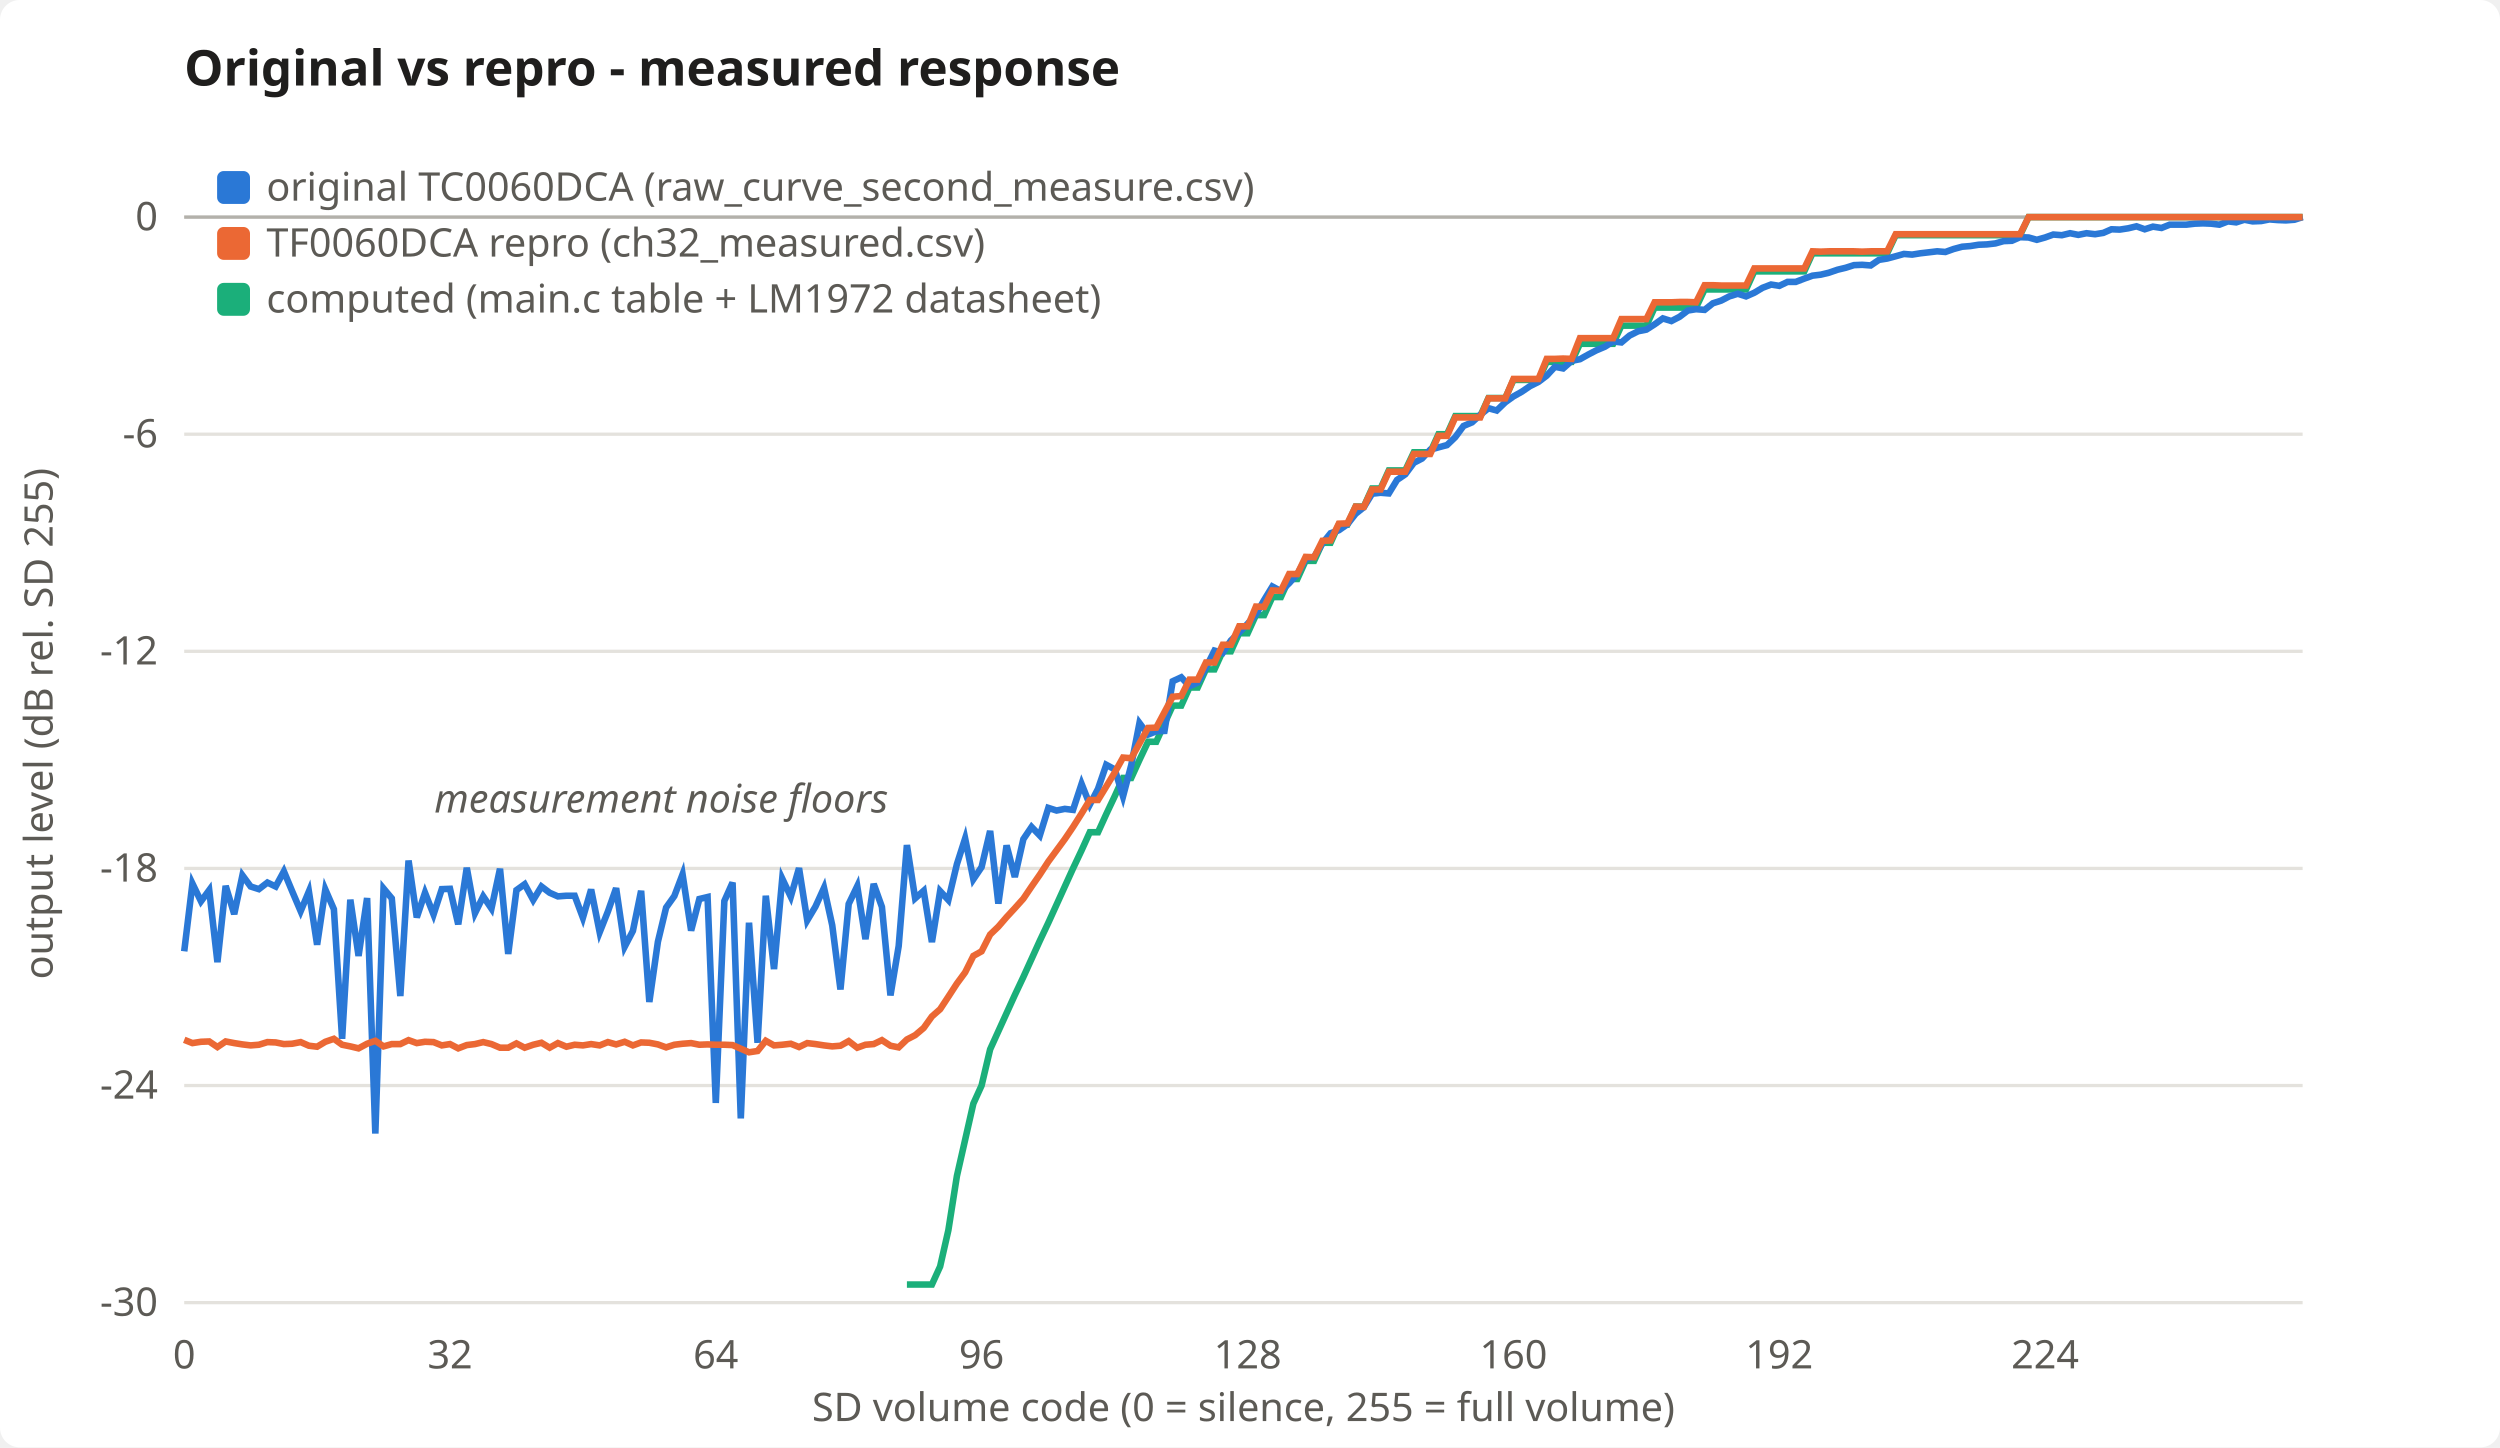
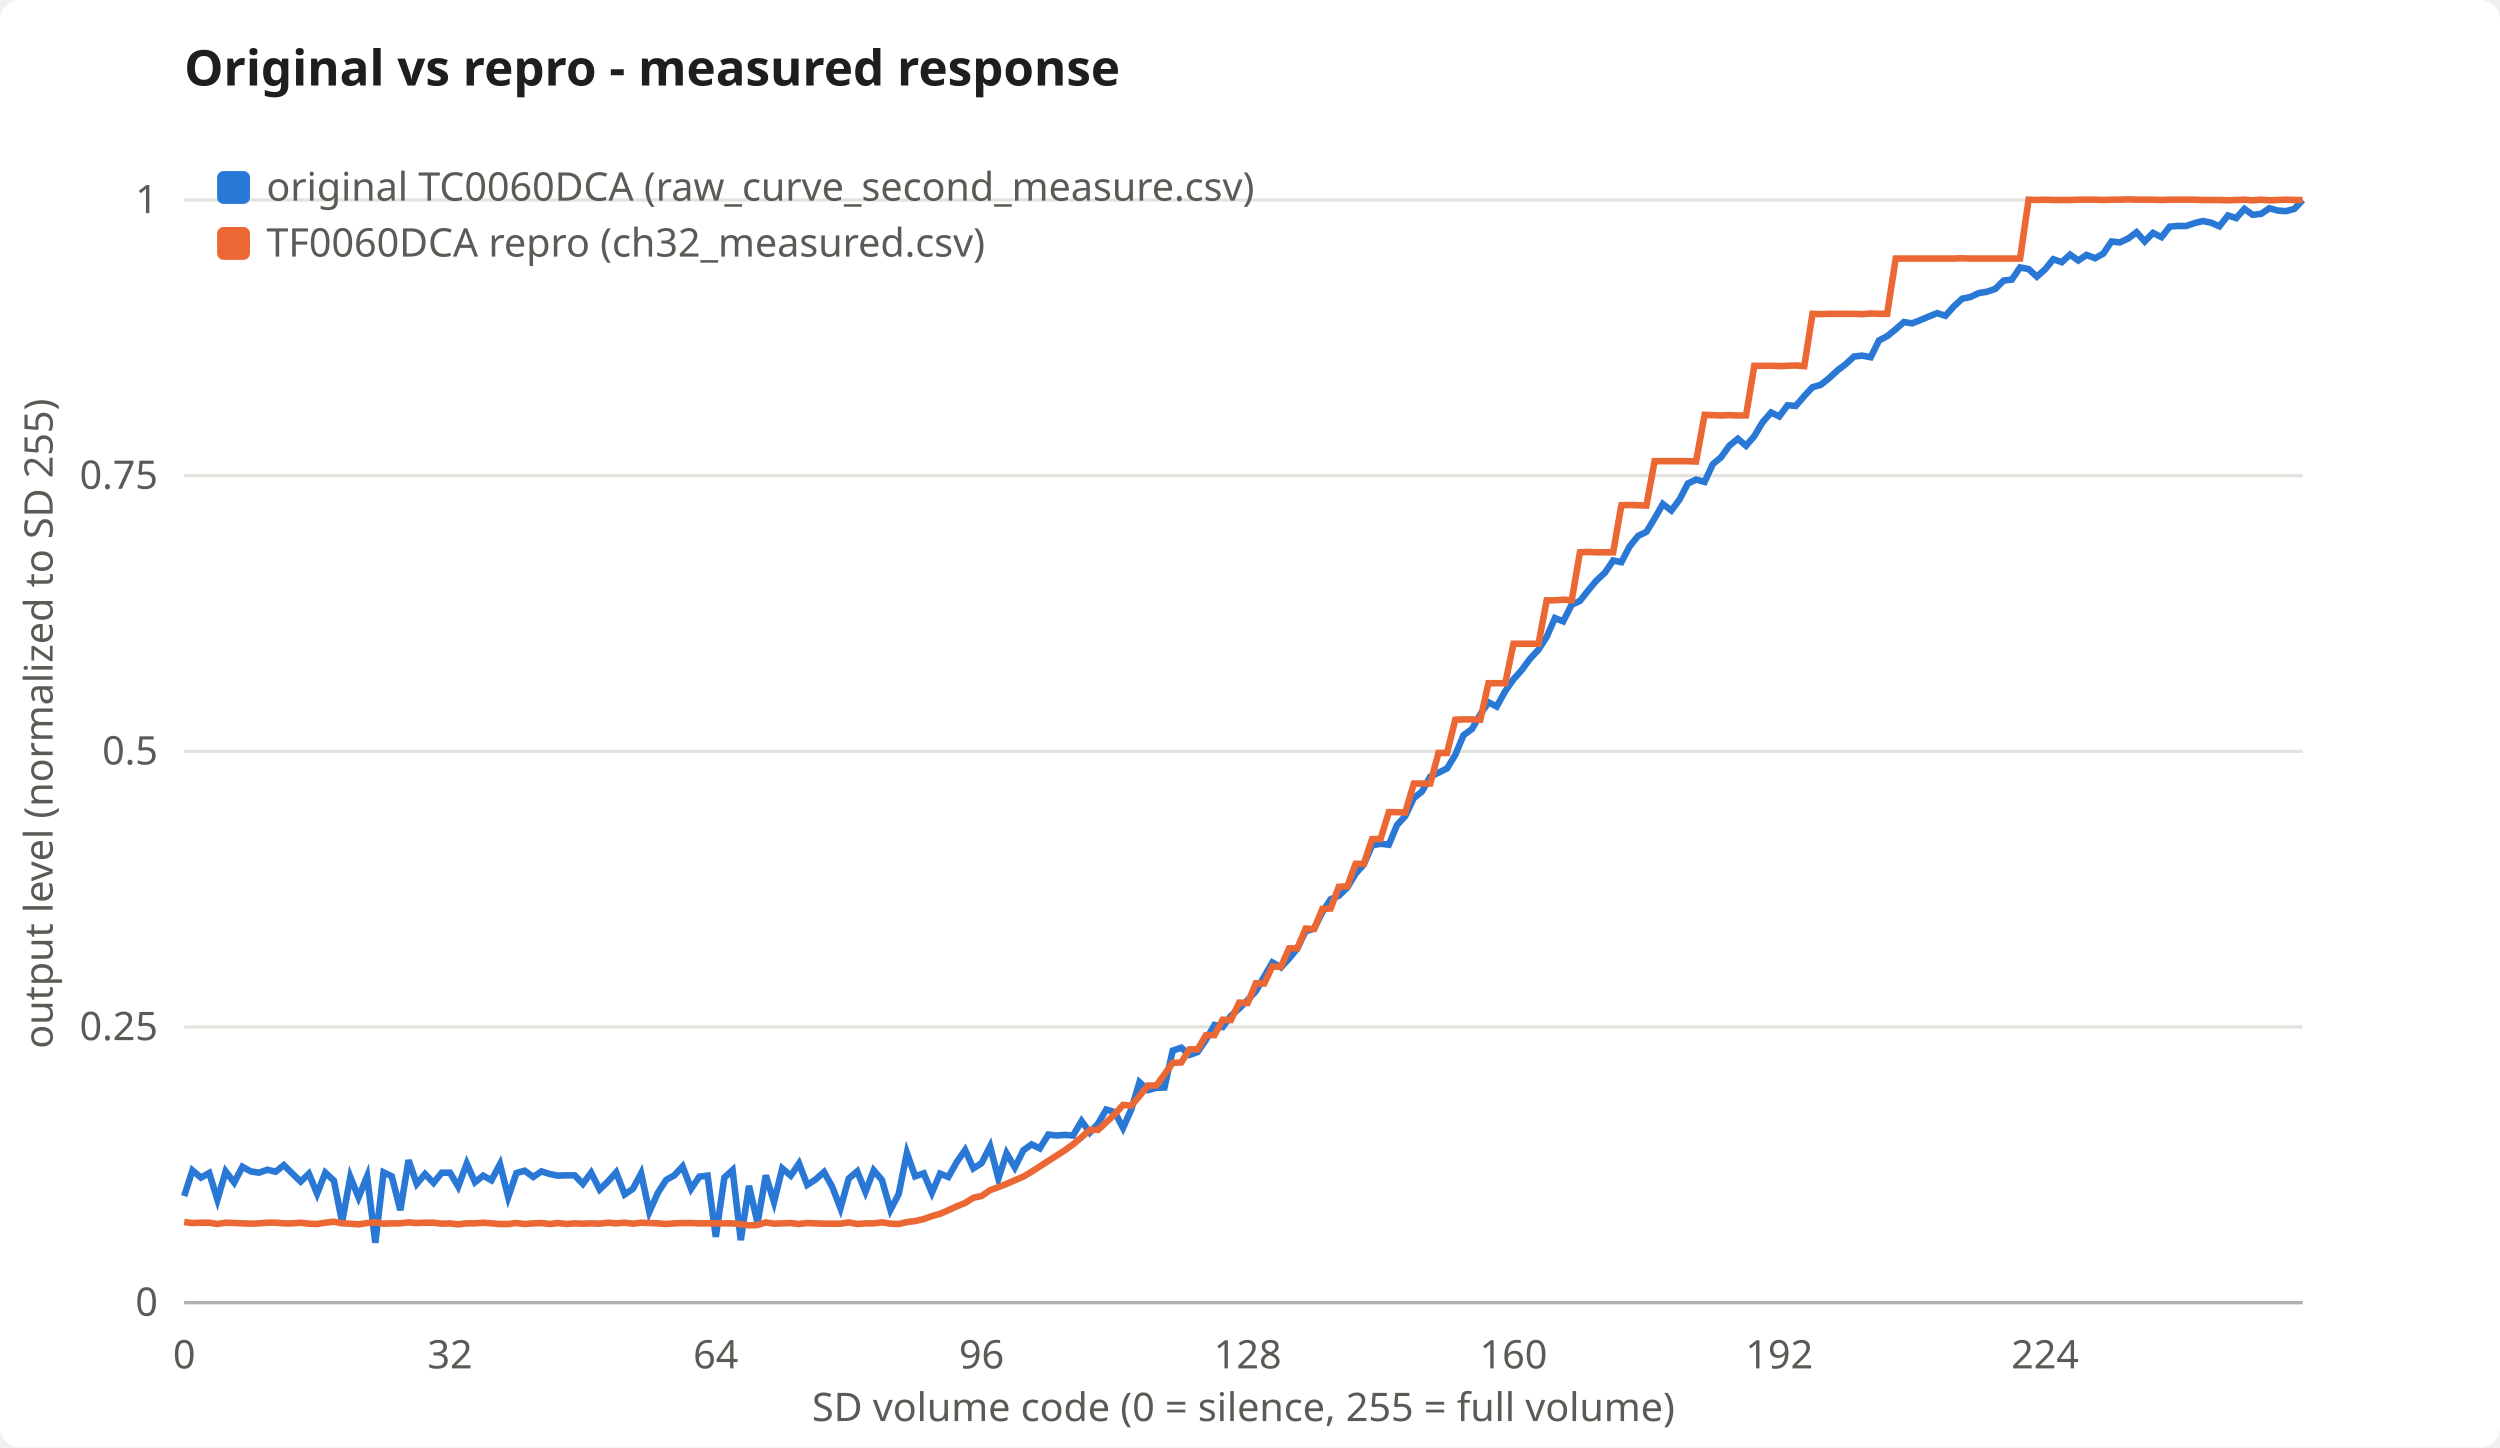
- <svg xmlns="http://www.w3.org/2000/svg" width="760" height="440" viewBox="0 0 760 440" role="img" aria-label="Original TC0060DCA and TF0060DCA repro measured responses versus SD code, with the computed firmware curve for reference">
+ <svg xmlns="http://www.w3.org/2000/svg" width="760" height="440" viewBox="0 0 760 440" role="img" aria-label="Measured normalized linear output versus SD code for the original TC0060DCA and the TF0060DCA repro">
  <style>
 .bg{fill:#ffffff} .t1{fill:#1f1e1d;font:600 15px system-ui,sans-serif}
 .t2{fill:#5c5a55;font:12px system-ui,sans-serif} .t3{fill:#5c5a55;font:italic 12px system-ui,sans-serif}
 .g{stroke:#e4e2dd;stroke-width:1} .ax{stroke:#b3b1ab;stroke-width:1}
-  .s1{stroke:#2a78d6} .s2{stroke:#eb6834} .s3{stroke:#1baf7a}
-  .l1{fill:#2a78d6} .l2{fill:#eb6834} .l3{fill:#1baf7a}
+  .s1{stroke:#2a78d6} .s2{stroke:#eb6834} .l1{fill:#2a78d6} .l2{fill:#eb6834}
 @media (prefers-color-scheme: dark){
  .bg{fill:#1a1a19} .t1{fill:#ffffff} .t2,.t3{fill:#c3c2b7}
  .g{stroke:#33322f} .ax{stroke:#5c5a55}
-   .s1{stroke:#3987e5} .s2{stroke:#d95926} .s3{stroke:#199e70}
-   .l1{fill:#3987e5} .l2{fill:#d95926} .l3{fill:#199e70}
+   .s1{stroke:#3987e5} .s2{stroke:#d95926} .l1{fill:#3987e5} .l2{fill:#d95926}
 }
</style>
  <rect class="bg" width="760" height="440" rx="6" />
  <text class="t1" x="56" y="26">Original vs repro - measured response</text>
-   <line class="g" x1="56" x2="700" y1="66.0" y2="66.0" />
-   <line class="g" x1="56" x2="700" y1="132.0" y2="132.0" />
-   <line class="g" x1="56" x2="700" y1="198.0" y2="198.0" />
-   <line class="g" x1="56" x2="700" y1="264.0" y2="264.0" />
-   <line class="g" x1="56" x2="700" y1="330.0" y2="330.0" />
  <line class="g" x1="56" x2="700" y1="396.0" y2="396.0" />
-   <line class="ax" x1="56" x2="700" y1="66.0" y2="66.0" />
-   <text class="t2" x="48" y="70.0" text-anchor="end">0</text>
-   <text class="t2" x="48" y="136.0" text-anchor="end">-6</text>
-   <text class="t2" x="48" y="202.0" text-anchor="end">-12</text>
-   <text class="t2" x="48" y="268.0" text-anchor="end">-18</text>
-   <text class="t2" x="48" y="334.0" text-anchor="end">-24</text>
-   <text class="t2" x="48" y="400.0" text-anchor="end">-30</text>
+   <line class="g" x1="56" x2="700" y1="312.2" y2="312.2" />
+   <line class="g" x1="56" x2="700" y1="228.4" y2="228.4" />
+   <line class="g" x1="56" x2="700" y1="144.6" y2="144.6" />
+   <line class="g" x1="56" x2="700" y1="60.8" y2="60.8" />
+   <line class="ax" x1="56" x2="700" y1="396.0" y2="396.0" />
+   <text class="t2" x="48" y="400.0" text-anchor="end">0</text>
+   <text class="t2" x="48" y="316.2" text-anchor="end">0.25</text>
+   <text class="t2" x="48" y="232.4" text-anchor="end">0.5</text>
+   <text class="t2" x="48" y="148.6" text-anchor="end">0.75</text>
+   <text class="t2" x="48" y="64.8" text-anchor="end">1</text>
  <text class="t2" x="56.0" y="416" text-anchor="middle">0</text>
  <text class="t2" x="136.8" y="416" text-anchor="middle">32</text>
  <text class="t2" x="217.6" y="416" text-anchor="middle">64</text>
  <text class="t2" x="298.4" y="416" text-anchor="middle">96</text>
  <text class="t2" x="379.3" y="416" text-anchor="middle">128</text>
  <text class="t2" x="460.1" y="416" text-anchor="middle">160</text>
  <text class="t2" x="540.9" y="416" text-anchor="middle">192</text>
  <text class="t2" x="621.7" y="416" text-anchor="middle">224</text>
  <text class="t2" x="378" y="432" text-anchor="middle">SD volume code (0 = silence, 255 = full volume)</text>
-   <text class="t2" transform="rotate(-90 16 220)" x="16" y="220" text-anchor="middle">output level (dB rel. SD 255)</text>
-   <path d="M275.7,390.5 L278.2,390.5 L280.8,390.5 L283.3,390.5 L285.8,385.0 L288.3,374.0 L290.9,357.5 L293.4,346.5 L295.9,335.5 L298.4,330.0 L301.0,319.0 L303.5,313.5 L306.0,308.0 L308.5,302.5 L311.1,297.0 L313.6,291.5 L316.1,286.0 L318.7,280.5 L321.2,275.0 L323.7,269.5 L326.2,264.0 L328.8,258.5 L331.3,253.0 L333.8,253.0 L336.3,247.5 L338.9,242.0 L341.4,236.5 L343.9,236.5 L346.4,231.0 L349.0,225.5 L351.5,225.5 L354.0,220.0 L356.5,214.5 L359.1,214.5 L361.6,209.0 L364.1,209.0 L366.6,203.5 L369.2,203.5 L371.7,198.0 L374.2,198.0 L376.7,192.5 L379.3,192.5 L381.8,187.0 L384.3,187.0 L386.8,181.5 L389.4,181.5 L391.9,176.0 L394.4,176.0 L396.9,170.5 L399.5,170.5 L402.0,165.0 L404.5,165.0 L407.0,159.5 L409.6,159.5 L412.1,154.0 L414.6,154.0 L417.1,148.5 L419.7,148.5 L422.2,143.0 L424.7,143.0 L427.2,143.0 L429.8,137.5 L432.3,137.5 L434.8,137.5 L437.3,132.0 L439.9,132.0 L442.4,126.5 L444.9,126.5 L447.5,126.5 L450.0,126.5 L452.5,121.0 L455.0,121.0 L457.6,121.0 L460.1,115.5 L462.6,115.5 L465.1,115.5 L467.7,115.5 L470.2,110.0 L472.7,110.0 L475.2,110.0 L477.8,110.0 L480.3,104.5 L482.8,104.5 L485.3,104.5 L487.9,104.5 L490.4,104.5 L492.9,99.0 L495.4,99.0 L498.0,99.0 L500.5,99.0 L503.0,93.5 L505.5,93.5 L508.1,93.5 L510.6,93.5 L513.1,93.5 L515.6,93.5 L518.2,88.0 L520.7,88.0 L523.2,88.0 L525.7,88.0 L528.3,88.0 L530.8,88.0 L533.3,82.5 L535.8,82.5 L538.4,82.5 L540.9,82.5 L543.4,82.5 L545.9,82.5 L548.5,82.5 L551.0,77.0 L553.5,77.0 L556.0,77.0 L558.6,77.0 L561.1,77.0 L563.6,77.0 L566.1,77.0 L568.7,77.0 L571.2,77.0 L573.7,77.0 L576.3,71.5 L578.8,71.5 L581.3,71.5 L583.8,71.5 L586.4,71.5 L588.9,71.5 L591.4,71.5 L593.9,71.5 L596.5,71.5 L599.0,71.5 L601.5,71.5 L604.0,71.5 L606.6,71.5 L609.1,71.5 L611.6,71.5 L614.1,71.5 L616.7,66.0 L619.2,66.0 L621.7,66.0 L624.2,66.0 L626.8,66.0 L629.3,66.0 L631.8,66.0 L634.3,66.0 L636.9,66.0 L639.4,66.0 L641.9,66.0 L644.4,66.0 L647.0,66.0 L649.5,66.0 L652.0,66.0 L654.5,66.0 L657.1,66.0 L659.6,66.0 L662.1,66.0 L664.6,66.0 L667.2,66.0 L669.7,66.0 L672.2,66.0 L674.7,66.0 L677.3,66.0 L679.8,66.0 L682.3,66.0 L684.8,66.0 L687.4,66.0 L689.9,66.0 L692.4,66.0 L694.9,66.0 L697.5,66.0 L700.0,66.0" fill="none" class="s3" stroke-width="2" />
-   <path d="M56.0,289.2 L58.5,268.6 L61.1,274.0 L63.6,270.6 L66.1,292.5 L68.6,269.3 L71.2,277.9 L73.7,266.1 L76.2,269.5 L78.7,270.3 L81.3,268.3 L83.8,269.5 L86.3,264.9 L88.8,270.9 L91.4,277.0 L93.9,271.0 L96.4,287.2 L98.9,270.4 L101.5,276.4 L104.0,315.8 L106.5,273.5 L109.0,290.6 L111.6,273.0 L114.1,344.6 L116.6,270.1 L119.1,273.1 L121.7,302.8 L124.2,261.6 L126.7,278.9 L129.2,271.4 L131.8,278.0 L134.3,270.3 L136.8,270.2 L139.3,281.0 L141.9,263.8 L144.4,277.6 L146.9,272.5 L149.4,276.2 L152.0,264.1 L154.5,290.0 L157.0,270.6 L159.5,268.8 L162.1,273.6 L164.6,269.5 L167.1,271.4 L169.6,272.5 L172.2,272.3 L174.7,272.3 L177.2,279.0 L179.7,270.4 L182.3,283.4 L184.8,277.1 L187.3,270.0 L189.9,287.8 L192.4,283.0 L194.9,270.8 L197.4,304.6 L200.0,286.3 L202.5,275.9 L205.0,272.4 L207.5,265.8 L210.1,282.9 L212.6,273.3 L215.1,272.7 L217.6,335.3 L220.2,273.9 L222.7,268.3 L225.2,340.0 L227.7,280.5 L230.3,317.0 L232.8,272.3 L235.3,294.6 L237.8,267.1 L240.4,272.6 L242.9,263.9 L245.4,279.8 L247.9,275.6 L250.5,269.9 L253.0,281.3 L255.5,300.8 L258.0,274.8 L260.6,269.4 L263.1,285.5 L265.6,268.7 L268.1,275.7 L270.7,302.6 L273.2,287.6 L275.7,256.9 L278.2,273.1 L280.8,270.8 L283.3,286.4 L285.8,270.9 L288.3,273.6 L290.9,262.7 L293.4,254.9 L295.9,267.3 L298.4,263.6 L301.0,252.6 L303.5,274.7 L306.0,257.0 L308.5,266.6 L311.1,255.1 L313.6,251.4 L316.1,254.0 L318.7,245.6 L321.2,246.4 L323.7,245.9 L326.2,246.2 L328.8,238.3 L331.3,244.6 L333.8,239.8 L336.3,232.5 L338.9,233.9 L341.4,242.1 L343.9,232.6 L346.4,219.8 L349.0,223.3 L351.5,222.3 L354.0,222.2 L356.5,207.1 L359.1,205.9 L361.6,208.6 L364.1,207.5 L366.6,203.0 L369.2,197.8 L371.7,198.5 L374.2,194.7 L376.7,192.3 L379.3,189.6 L381.8,186.8 L384.3,182.4 L386.8,178.3 L389.4,179.7 L391.9,177.3 L394.4,174.5 L396.9,170.0 L399.5,169.3 L402.0,165.2 L404.5,162.1 L407.0,161.2 L409.6,159.4 L412.1,156.2 L414.6,154.2 L417.1,150.1 L419.7,149.8 L422.2,150.0 L424.7,145.9 L427.2,144.2 L429.8,140.7 L432.3,139.4 L434.8,136.7 L437.3,136.0 L439.9,135.3 L442.4,132.9 L444.9,129.5 L447.5,128.4 L450.0,126.1 L452.5,124.1 L455.0,124.8 L457.6,122.3 L460.1,120.5 L462.6,119.1 L465.1,117.4 L467.7,116.1 L470.2,114.2 L472.7,111.5 L475.2,112.0 L477.8,109.7 L480.3,109.2 L482.8,107.8 L485.3,106.5 L487.9,105.4 L490.4,103.8 L492.9,104.1 L495.4,102.0 L498.0,100.7 L500.5,100.2 L503.0,98.6 L505.5,96.8 L508.1,97.6 L510.6,96.3 L513.1,94.4 L515.6,94.0 L518.2,94.2 L520.7,92.2 L523.2,91.4 L525.7,90.1 L528.3,89.3 L530.8,90.1 L533.3,89.0 L535.8,87.5 L538.4,86.5 L540.9,86.9 L543.4,85.7 L545.9,85.7 L548.5,84.7 L551.0,83.8 L553.5,83.5 L556.0,82.9 L558.6,82.0 L561.1,81.4 L563.6,80.6 L566.1,80.5 L568.7,80.7 L571.2,79.0 L573.7,78.6 L576.3,77.9 L578.8,77.2 L581.3,77.4 L583.8,77.0 L586.4,76.7 L588.9,76.4 L591.4,76.6 L593.9,75.7 L596.5,75.0 L599.0,74.8 L601.5,74.4 L604.0,74.3 L606.6,74.0 L609.1,73.3 L611.6,73.2 L614.1,72.1 L616.7,72.2 L619.2,72.9 L621.7,72.2 L624.2,71.3 L626.8,71.5 L629.3,70.9 L631.8,71.4 L634.3,70.9 L636.9,71.2 L639.4,70.8 L641.9,69.7 L644.4,69.8 L647.0,69.4 L649.5,68.8 L652.0,69.7 L654.5,68.9 L657.1,69.3 L659.6,68.3 L662.1,68.3 L664.6,68.3 L667.2,68.0 L669.7,67.9 L672.2,68.0 L674.7,68.3 L677.3,67.3 L679.8,67.6 L682.3,66.8 L684.8,67.3 L687.4,67.2 L689.9,66.7 L692.4,66.9 L694.9,67.0 L697.5,66.8 L700.0,66.0" fill="none" class="s1" stroke-width="2" />
-   <path d="M56.0,316.1 L58.5,317.1 L61.1,316.7 L63.6,316.6 L66.1,318.3 L68.6,316.6 L71.2,317.1 L73.7,317.5 L76.2,317.8 L78.7,317.6 L81.3,316.8 L83.8,316.9 L86.3,317.4 L88.8,317.3 L91.4,316.8 L93.9,317.9 L96.4,318.2 L98.9,316.7 L101.5,315.8 L104.0,317.6 L106.5,318.1 L109.0,318.7 L111.6,317.3 L114.1,316.4 L116.6,318.1 L119.1,317.4 L121.7,317.4 L124.2,316.2 L126.7,317.1 L129.2,316.7 L131.8,316.8 L134.3,317.8 L136.8,317.4 L139.3,318.7 L141.9,317.7 L144.4,317.4 L146.9,316.8 L149.4,317.4 L152.0,318.5 L154.5,318.5 L157.0,317.2 L159.5,318.5 L162.1,317.6 L164.6,317.0 L167.1,318.5 L169.6,317.1 L172.2,318.2 L174.7,317.6 L177.2,317.8 L179.7,317.4 L182.3,317.8 L184.8,316.8 L187.3,317.5 L189.9,316.7 L192.4,317.8 L194.9,316.9 L197.4,317.0 L200.0,317.5 L202.5,318.4 L205.0,317.6 L207.5,317.3 L210.1,317.1 L212.6,317.6 L215.1,317.5 L217.6,317.6 L220.2,317.6 L222.7,317.7 L225.2,318.8 L227.7,319.9 L230.3,319.5 L232.8,316.4 L235.3,317.8 L237.8,317.6 L240.4,317.3 L242.9,318.3 L245.4,317.1 L247.9,317.4 L250.5,317.8 L253.0,318.1 L255.5,317.9 L258.0,316.5 L260.6,318.5 L263.1,317.6 L265.6,317.4 L268.1,316.2 L270.7,317.9 L273.2,318.4 L275.7,316.0 L278.2,314.7 L280.8,312.5 L283.3,309.0 L285.8,306.8 L288.3,303.0 L290.9,299.0 L293.4,295.6 L295.9,290.6 L298.4,289.2 L301.0,284.1 L303.5,281.7 L306.0,278.8 L308.5,276.1 L311.1,273.2 L313.6,269.5 L316.1,265.9 L318.7,261.9 L321.2,258.5 L323.7,255.1 L326.2,251.4 L328.8,247.3 L331.3,243.2 L333.8,243.2 L336.3,239.1 L338.9,234.8 L341.4,230.3 L343.9,230.5 L346.4,226.0 L349.0,221.3 L351.5,221.2 L354.0,216.5 L356.5,211.8 L359.1,211.6 L361.6,206.6 L364.1,206.6 L366.6,201.4 L369.2,201.4 L371.7,196.0 L374.2,196.0 L376.7,190.4 L379.3,190.4 L381.8,184.4 L384.3,184.5 L386.8,179.5 L389.4,179.6 L391.9,174.5 L394.4,174.5 L396.9,169.3 L399.5,169.4 L402.0,164.4 L404.5,164.3 L407.0,159.2 L409.6,159.1 L412.1,154.0 L414.6,154.1 L417.1,148.8 L419.7,148.8 L422.2,143.4 L424.7,143.4 L427.2,143.4 L429.8,138.0 L432.3,138.0 L434.8,138.0 L437.3,132.5 L439.9,132.5 L442.4,126.9 L444.9,126.9 L447.5,126.9 L450.0,126.9 L452.5,121.1 L455.0,121.1 L457.6,121.1 L460.1,115.2 L462.6,115.2 L465.1,115.2 L467.7,115.2 L470.2,109.1 L472.7,109.1 L475.2,109.0 L477.8,109.1 L480.3,102.8 L482.8,102.8 L485.3,102.8 L487.9,102.8 L490.4,102.8 L492.9,97.0 L495.4,97.0 L498.0,97.0 L500.5,97.0 L503.0,91.9 L505.5,91.9 L508.1,91.9 L510.6,91.8 L513.1,91.8 L515.6,91.9 L518.2,86.7 L520.7,86.7 L523.2,86.8 L525.7,86.8 L528.3,86.8 L530.8,86.8 L533.3,81.6 L535.8,81.6 L538.4,81.6 L540.9,81.6 L543.4,81.6 L545.9,81.6 L548.5,81.6 L551.0,76.4 L553.5,76.5 L556.0,76.4 L558.6,76.4 L561.1,76.4 L563.6,76.4 L566.1,76.5 L568.7,76.4 L571.2,76.4 L573.7,76.4 L576.3,71.2 L578.8,71.2 L581.3,71.2 L583.8,71.2 L586.4,71.2 L588.9,71.2 L591.4,71.2 L593.9,71.2 L596.5,71.2 L599.0,71.2 L601.5,71.2 L604.0,71.2 L606.6,71.2 L609.1,71.2 L611.6,71.2 L614.1,71.2 L616.7,66.0 L619.2,66.0 L621.7,66.0 L624.2,66.0 L626.8,66.0 L629.3,66.0 L631.8,66.0 L634.3,66.0 L636.9,66.0 L639.4,66.0 L641.9,66.0 L644.4,66.0 L647.0,66.0 L649.5,66.0 L652.0,66.0 L654.5,66.0 L657.1,66.0 L659.6,66.0 L662.1,66.0 L664.6,66.0 L667.2,66.0 L669.7,66.0 L672.2,66.0 L674.7,66.0 L677.3,66.0 L679.8,66.0 L682.3,66.0 L684.8,66.0 L687.4,66.0 L689.9,66.0 L692.4,66.0 L694.9,66.0 L697.5,66.0 L700.0,66.0" fill="none" class="s2" stroke-width="2" />
+   <text class="t2" transform="rotate(-90 16 220)" x="16" y="220" text-anchor="middle">output level (normalized to SD 255)</text>
+   <path d="M56.0,363.6 L58.5,355.8 L61.1,358.0 L63.6,356.6 L66.1,364.7 L68.6,356.1 L71.2,359.5 L73.7,354.7 L76.2,356.1 L78.7,356.5 L81.3,355.6 L83.8,356.2 L86.3,354.2 L88.8,356.7 L91.4,359.2 L93.9,356.8 L96.4,362.9 L98.9,356.5 L101.5,358.9 L104.0,371.5 L106.5,357.8 L109.0,364.0 L111.6,357.6 L114.1,377.8 L116.6,356.4 L119.1,357.6 L121.7,367.9 L124.2,352.7 L126.7,359.9 L129.2,356.9 L131.8,359.6 L134.3,356.5 L136.8,356.5 L139.3,360.7 L141.9,353.7 L144.4,359.4 L146.9,357.4 L149.4,358.8 L152.0,353.9 L154.5,363.9 L157.0,356.6 L159.5,355.9 L162.1,357.8 L164.6,356.1 L167.1,356.9 L169.6,357.4 L172.2,357.3 L174.7,357.3 L177.2,359.9 L179.7,356.5 L182.3,361.6 L184.8,359.2 L187.3,356.4 L189.9,363.1 L192.4,361.4 L194.9,356.7 L197.4,368.4 L200.0,362.6 L202.5,358.7 L205.0,357.3 L207.5,354.6 L210.1,361.4 L212.6,357.7 L215.1,357.4 L217.6,376.0 L220.2,358.0 L222.7,355.7 L225.2,377.0 L227.7,360.5 L230.3,371.8 L232.8,357.3 L235.3,365.4 L237.8,355.2 L240.4,357.4 L242.9,353.7 L245.4,360.2 L247.9,358.6 L250.5,356.3 L253.0,360.8 L255.5,367.3 L258.0,358.3 L260.6,356.1 L263.1,362.3 L265.6,355.8 L268.1,358.7 L270.7,367.8 L273.2,363.0 L275.7,350.5 L278.2,357.6 L280.8,356.7 L283.3,362.6 L285.8,356.8 L288.3,357.8 L290.9,353.2 L293.4,349.6 L295.9,355.2 L298.4,353.6 L301.0,348.5 L303.5,358.3 L306.0,350.6 L308.5,354.9 L311.1,349.7 L313.6,347.9 L316.1,349.1 L318.7,344.9 L321.2,345.2 L323.7,345.0 L326.2,345.2 L328.8,340.8 L331.3,344.3 L333.8,341.6 L336.3,337.3 L338.9,338.1 L341.4,342.9 L343.9,337.3 L346.4,329.0 L349.0,331.4 L351.5,330.7 L354.0,330.6 L356.5,319.4 L359.1,318.5 L361.6,320.7 L364.1,319.8 L366.6,316.1 L369.2,311.6 L371.7,312.2 L374.2,308.8 L376.7,306.6 L379.3,304.0 L381.8,301.3 L384.3,296.9 L386.8,292.6 L389.4,294.1 L391.9,291.4 L394.4,288.3 L396.9,283.1 L399.5,282.3 L402.0,277.3 L404.5,273.4 L407.0,272.3 L409.6,269.8 L412.1,265.6 L414.6,262.8 L417.1,257.0 L419.7,256.5 L422.2,256.8 L424.7,250.8 L427.2,248.1 L429.8,242.6 L432.3,240.6 L434.8,236.1 L437.3,234.9 L439.9,233.6 L442.4,229.5 L444.9,223.5 L447.5,221.6 L450.0,217.2 L452.5,213.5 L455.0,214.8 L457.6,210.1 L460.1,206.5 L462.6,203.7 L465.1,200.3 L467.7,197.5 L470.2,193.6 L472.7,187.9 L475.2,188.9 L477.8,183.8 L480.3,182.7 L482.8,179.5 L485.3,176.5 L487.9,174.1 L490.4,170.4 L492.9,170.9 L495.4,166.1 L498.0,162.9 L500.5,161.7 L503.0,157.6 L505.5,153.2 L508.1,155.2 L510.6,151.8 L513.1,147.0 L515.6,145.8 L518.2,146.5 L520.7,141.1 L523.2,139.0 L525.7,135.5 L528.3,133.4 L530.8,135.5 L533.3,132.6 L535.8,128.4 L538.4,125.4 L540.9,126.6 L543.4,123.2 L545.9,123.4 L548.5,120.4 L551.0,117.7 L553.5,117.0 L556.0,115.0 L558.6,112.6 L561.1,110.7 L563.6,108.4 L566.1,108.1 L568.7,108.6 L571.2,103.5 L573.7,102.2 L576.3,100.1 L578.8,97.9 L581.3,98.3 L583.8,97.3 L586.4,96.2 L588.9,95.2 L591.4,96.0 L593.9,93.2 L596.5,90.8 L599.0,90.3 L601.5,89.1 L604.0,88.7 L606.6,87.8 L609.1,85.3 L611.6,85.0 L614.1,81.3 L616.7,81.8 L619.2,84.1 L621.7,81.9 L624.2,78.8 L626.8,79.7 L629.3,77.4 L631.8,79.2 L634.3,77.5 L636.9,78.5 L639.4,77.1 L641.9,73.4 L644.4,73.7 L647.0,72.5 L649.5,70.6 L652.0,73.4 L654.5,70.8 L657.1,72.1 L659.6,68.9 L662.1,68.7 L664.6,68.7 L667.2,67.8 L669.7,67.2 L672.2,67.7 L674.7,68.8 L677.3,65.5 L679.8,66.3 L682.3,63.5 L684.8,65.3 L687.4,65.0 L689.9,63.3 L692.4,64.0 L694.9,64.2 L697.5,63.5 L700.0,60.8" fill="none" class="s1" stroke-width="2" />
+   <path d="M56.0,371.5 L58.5,371.8 L61.1,371.7 L63.6,371.7 L66.1,372.1 L68.6,371.7 L71.2,371.8 L73.7,371.9 L76.2,372.0 L78.7,371.9 L81.3,371.7 L83.8,371.7 L86.3,371.9 L88.8,371.9 L91.4,371.7 L93.9,372.0 L96.4,372.1 L98.9,371.7 L101.5,371.4 L104.0,371.9 L106.5,372.0 L109.0,372.2 L111.6,371.8 L114.1,371.6 L116.6,372.0 L119.1,371.9 L121.7,371.9 L124.2,371.6 L126.7,371.8 L129.2,371.7 L131.8,371.7 L134.3,372.0 L136.8,371.9 L139.3,372.2 L141.9,371.9 L144.4,371.9 L146.9,371.7 L149.4,371.9 L152.0,372.1 L154.5,372.1 L157.0,371.8 L159.5,372.1 L162.1,371.9 L164.6,371.8 L167.1,372.1 L169.6,371.8 L172.2,372.1 L174.7,371.9 L177.2,372.0 L179.7,371.9 L182.3,372.0 L184.8,371.7 L187.3,371.9 L189.9,371.7 L192.4,372.0 L194.9,371.7 L197.4,371.8 L200.0,371.9 L202.5,372.1 L205.0,371.9 L207.5,371.8 L210.1,371.8 L212.6,371.9 L215.1,371.9 L217.6,371.9 L220.2,371.9 L222.7,371.9 L225.2,372.2 L227.7,372.5 L230.3,372.4 L232.8,371.6 L235.3,372.0 L237.8,371.9 L240.4,371.8 L242.9,372.1 L245.4,371.8 L247.9,371.9 L250.5,372.0 L253.0,372.0 L255.5,372.0 L258.0,371.6 L260.6,372.1 L263.1,371.9 L265.6,371.9 L268.1,371.6 L270.7,372.0 L273.2,372.1 L275.7,371.5 L278.2,371.2 L280.8,370.6 L283.3,369.7 L285.8,369.0 L288.3,367.9 L290.9,366.7 L293.4,365.7 L295.9,364.1 L298.4,363.6 L301.0,361.8 L303.5,360.9 L306.0,359.9 L308.5,358.8 L311.1,357.7 L313.6,356.2 L316.1,354.6 L318.7,352.9 L321.2,351.3 L323.7,349.7 L326.2,347.9 L328.8,345.7 L331.3,343.5 L333.8,343.5 L336.3,341.2 L338.9,338.7 L341.4,335.9 L343.9,336.1 L346.4,333.2 L349.0,330.0 L351.5,330.0 L354.0,326.6 L356.5,323.1 L359.1,323.0 L361.6,319.0 L364.1,319.0 L366.6,314.7 L369.2,314.7 L371.7,310.0 L374.2,310.1 L376.7,304.8 L379.3,304.9 L381.8,298.9 L384.3,299.0 L386.8,293.8 L389.4,293.9 L391.9,288.3 L394.4,288.3 L396.9,282.3 L399.5,282.4 L402.0,276.3 L404.5,276.2 L407.0,269.6 L409.6,269.4 L412.1,262.6 L414.6,262.6 L417.1,255.1 L419.7,255.0 L422.2,246.9 L424.7,246.9 L427.2,247.0 L429.8,238.2 L432.3,238.2 L434.8,238.2 L437.3,228.9 L439.9,228.9 L442.4,218.8 L444.9,218.7 L447.5,218.7 L450.0,218.8 L452.5,207.7 L455.0,207.7 L457.6,207.7 L460.1,195.7 L462.6,195.7 L465.1,195.7 L467.7,195.7 L470.2,182.5 L472.7,182.5 L475.2,182.3 L477.8,182.5 L480.3,167.9 L482.8,167.8 L485.3,167.9 L487.9,167.9 L490.4,167.9 L492.9,153.6 L495.4,153.5 L498.0,153.6 L500.5,153.7 L503.0,140.2 L505.5,140.2 L508.1,140.2 L510.6,140.2 L513.1,140.2 L515.6,140.3 L518.2,126.1 L520.7,126.2 L523.2,126.3 L525.7,126.2 L528.3,126.3 L530.8,126.3 L533.3,111.2 L535.8,111.2 L538.4,111.2 L540.9,111.3 L543.4,111.2 L545.9,111.1 L548.5,111.3 L551.0,95.4 L553.5,95.5 L556.0,95.4 L558.6,95.4 L561.1,95.4 L563.6,95.4 L566.1,95.5 L568.7,95.3 L571.2,95.4 L573.7,95.4 L576.3,78.6 L578.8,78.6 L581.3,78.6 L583.8,78.6 L586.4,78.6 L588.9,78.6 L591.4,78.6 L593.9,78.6 L596.5,78.5 L599.0,78.6 L601.5,78.6 L604.0,78.6 L606.6,78.6 L609.1,78.6 L611.6,78.6 L614.1,78.6 L616.7,60.7 L619.2,60.8 L621.7,60.7 L624.2,60.8 L626.8,60.8 L629.3,60.8 L631.8,60.7 L634.3,60.7 L636.9,60.7 L639.4,60.8 L641.9,60.7 L644.4,60.7 L647.0,60.6 L649.5,60.7 L652.0,60.7 L654.5,60.7 L657.1,60.8 L659.6,60.7 L662.1,60.7 L664.6,60.7 L667.2,60.7 L669.7,60.8 L672.2,60.8 L674.7,60.8 L677.3,60.9 L679.8,60.8 L682.3,60.7 L684.8,60.9 L687.4,60.7 L689.9,60.9 L692.4,60.8 L694.9,60.7 L697.5,60.8 L700.0,60.8" fill="none" class="s2" stroke-width="2" />
  <rect class="l1" x="66" y="52" width="10" height="10" rx="2" />
  <text class="t2" x="81" y="61">original TC0060DCA (raw_curve_second_measure.csv)</text>
  <rect class="l2" x="66" y="69" width="10" height="10" rx="2" />
  <text class="t2" x="81" y="78">TF0060DCA repro (ch32_measured.csv)</text>
-   <rect class="l3" x="66" y="86" width="10" height="10" rx="2" />
-   <text class="t2" x="81" y="95">computed (main.c table + LM1972 datasheet)</text>
-   <text class="t3" x="132" y="247">measurement noise floors</text>
</svg>
